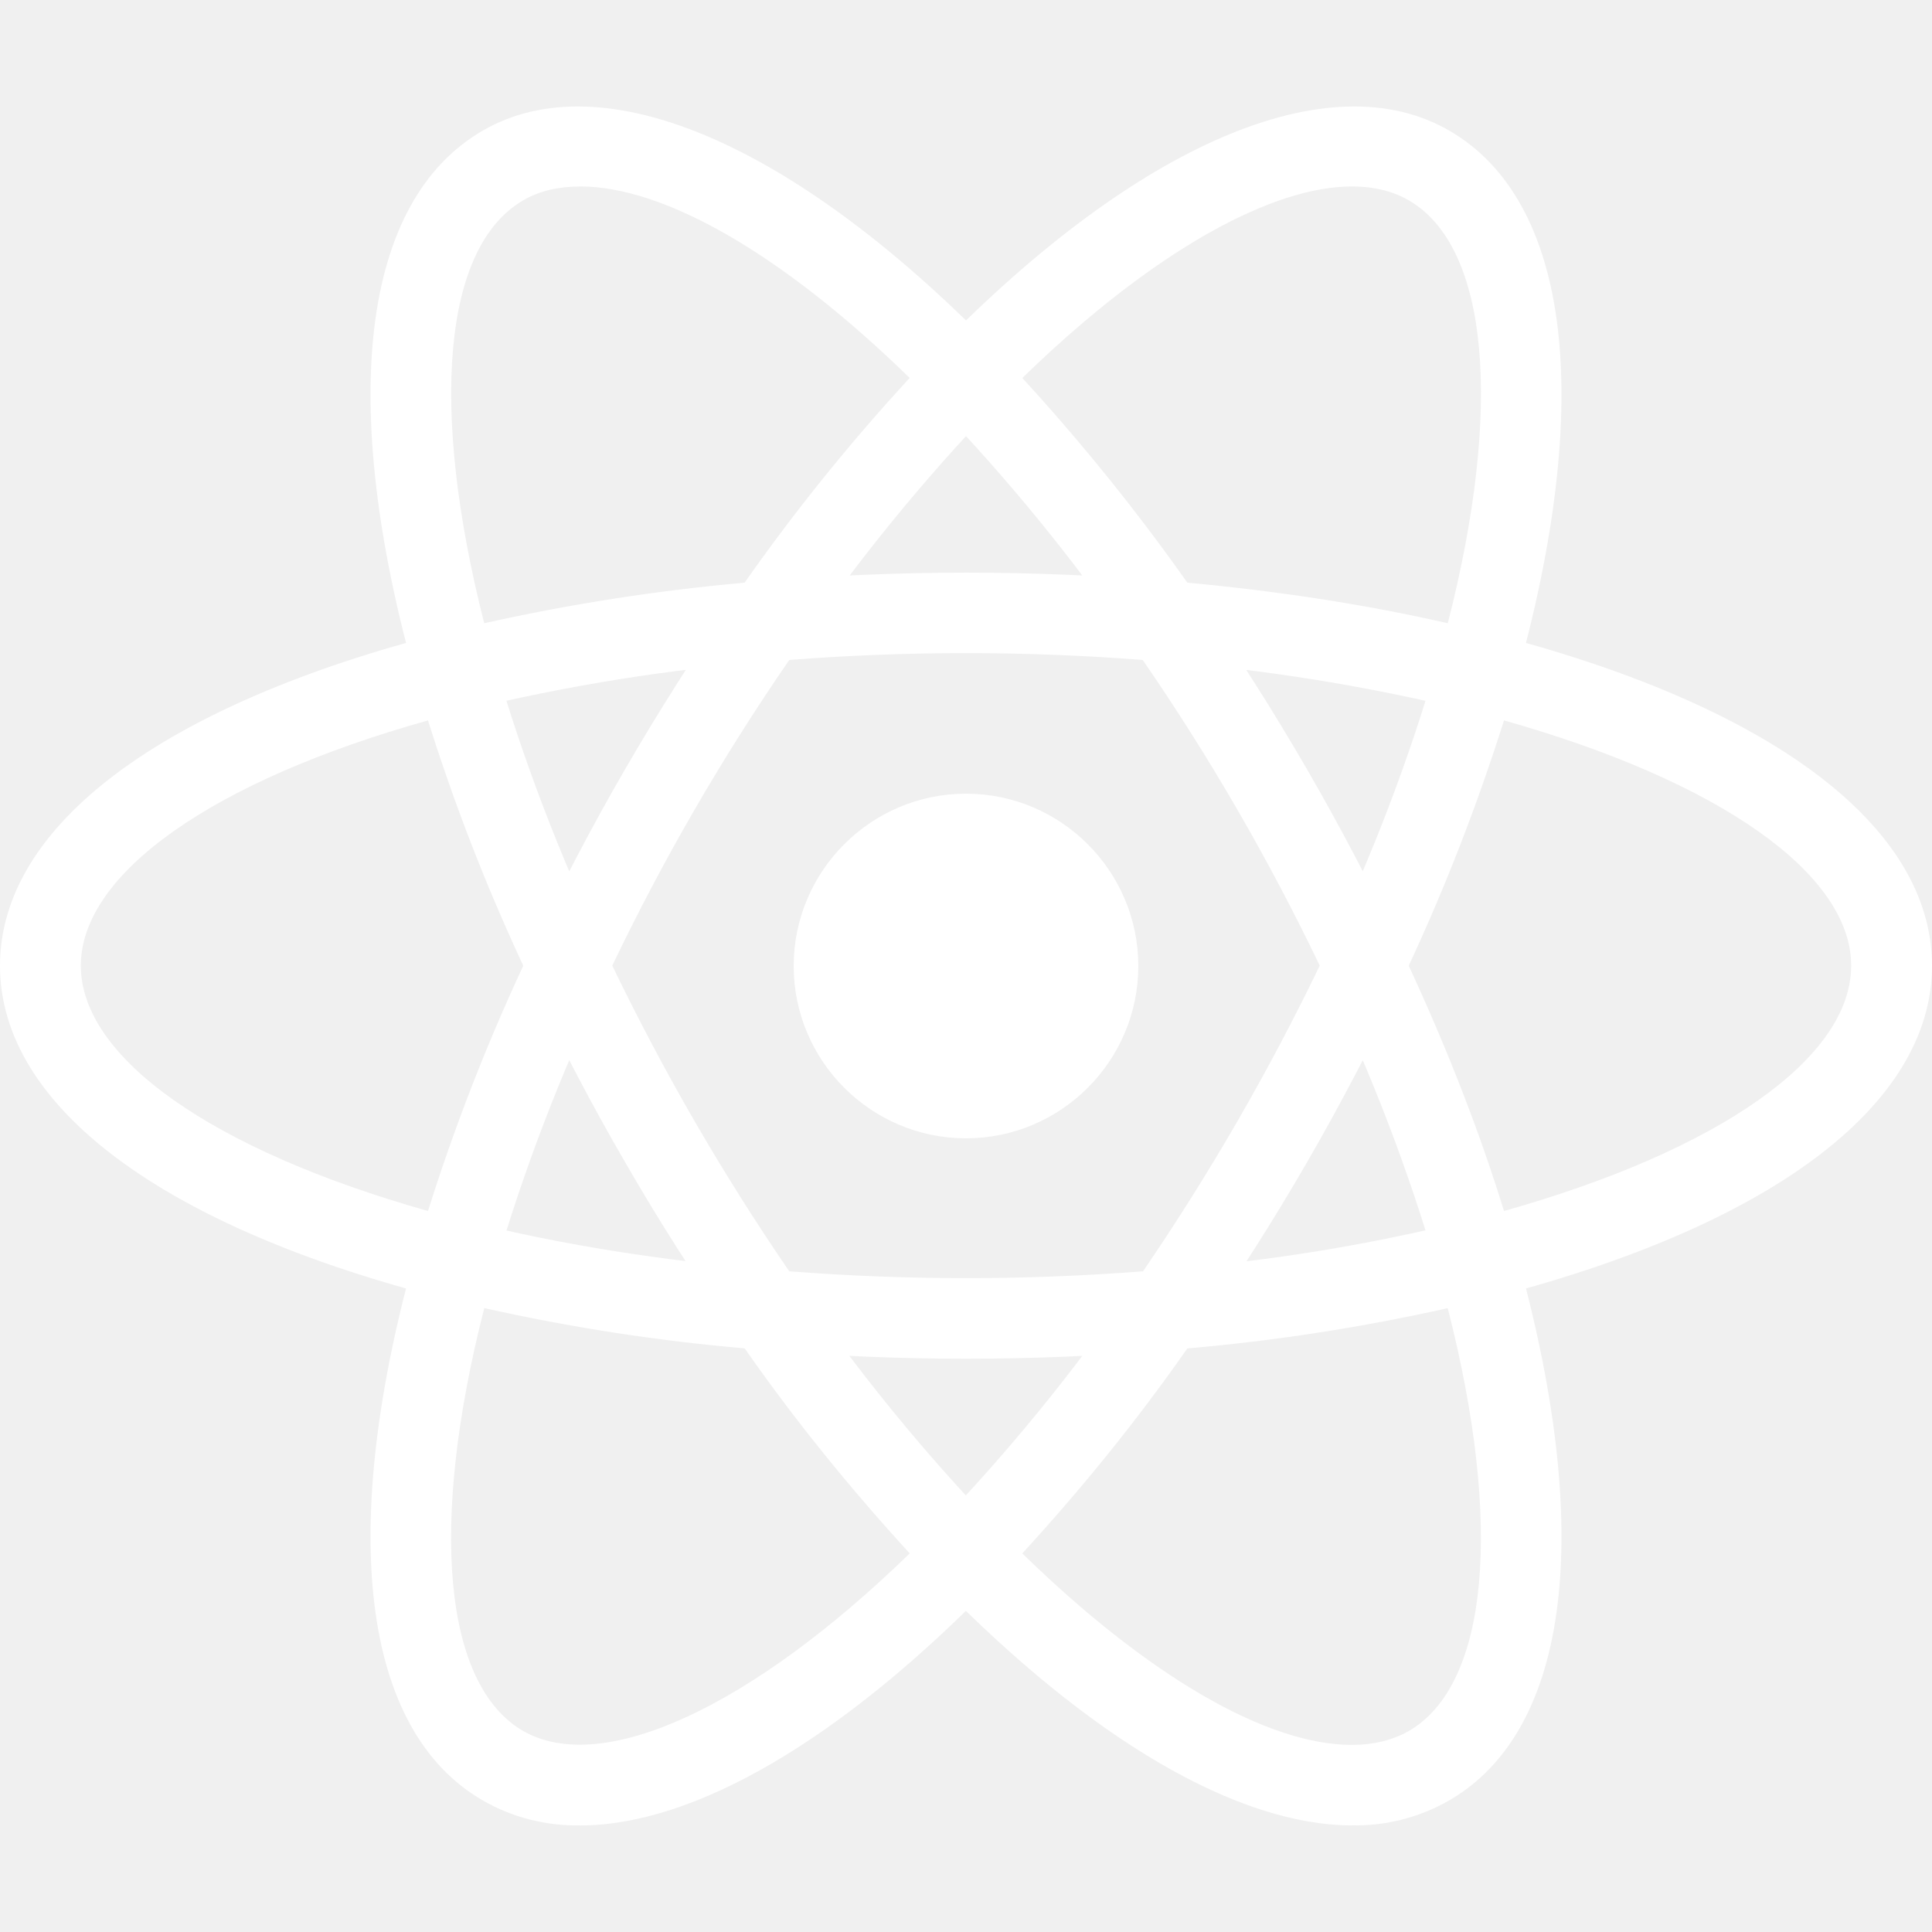
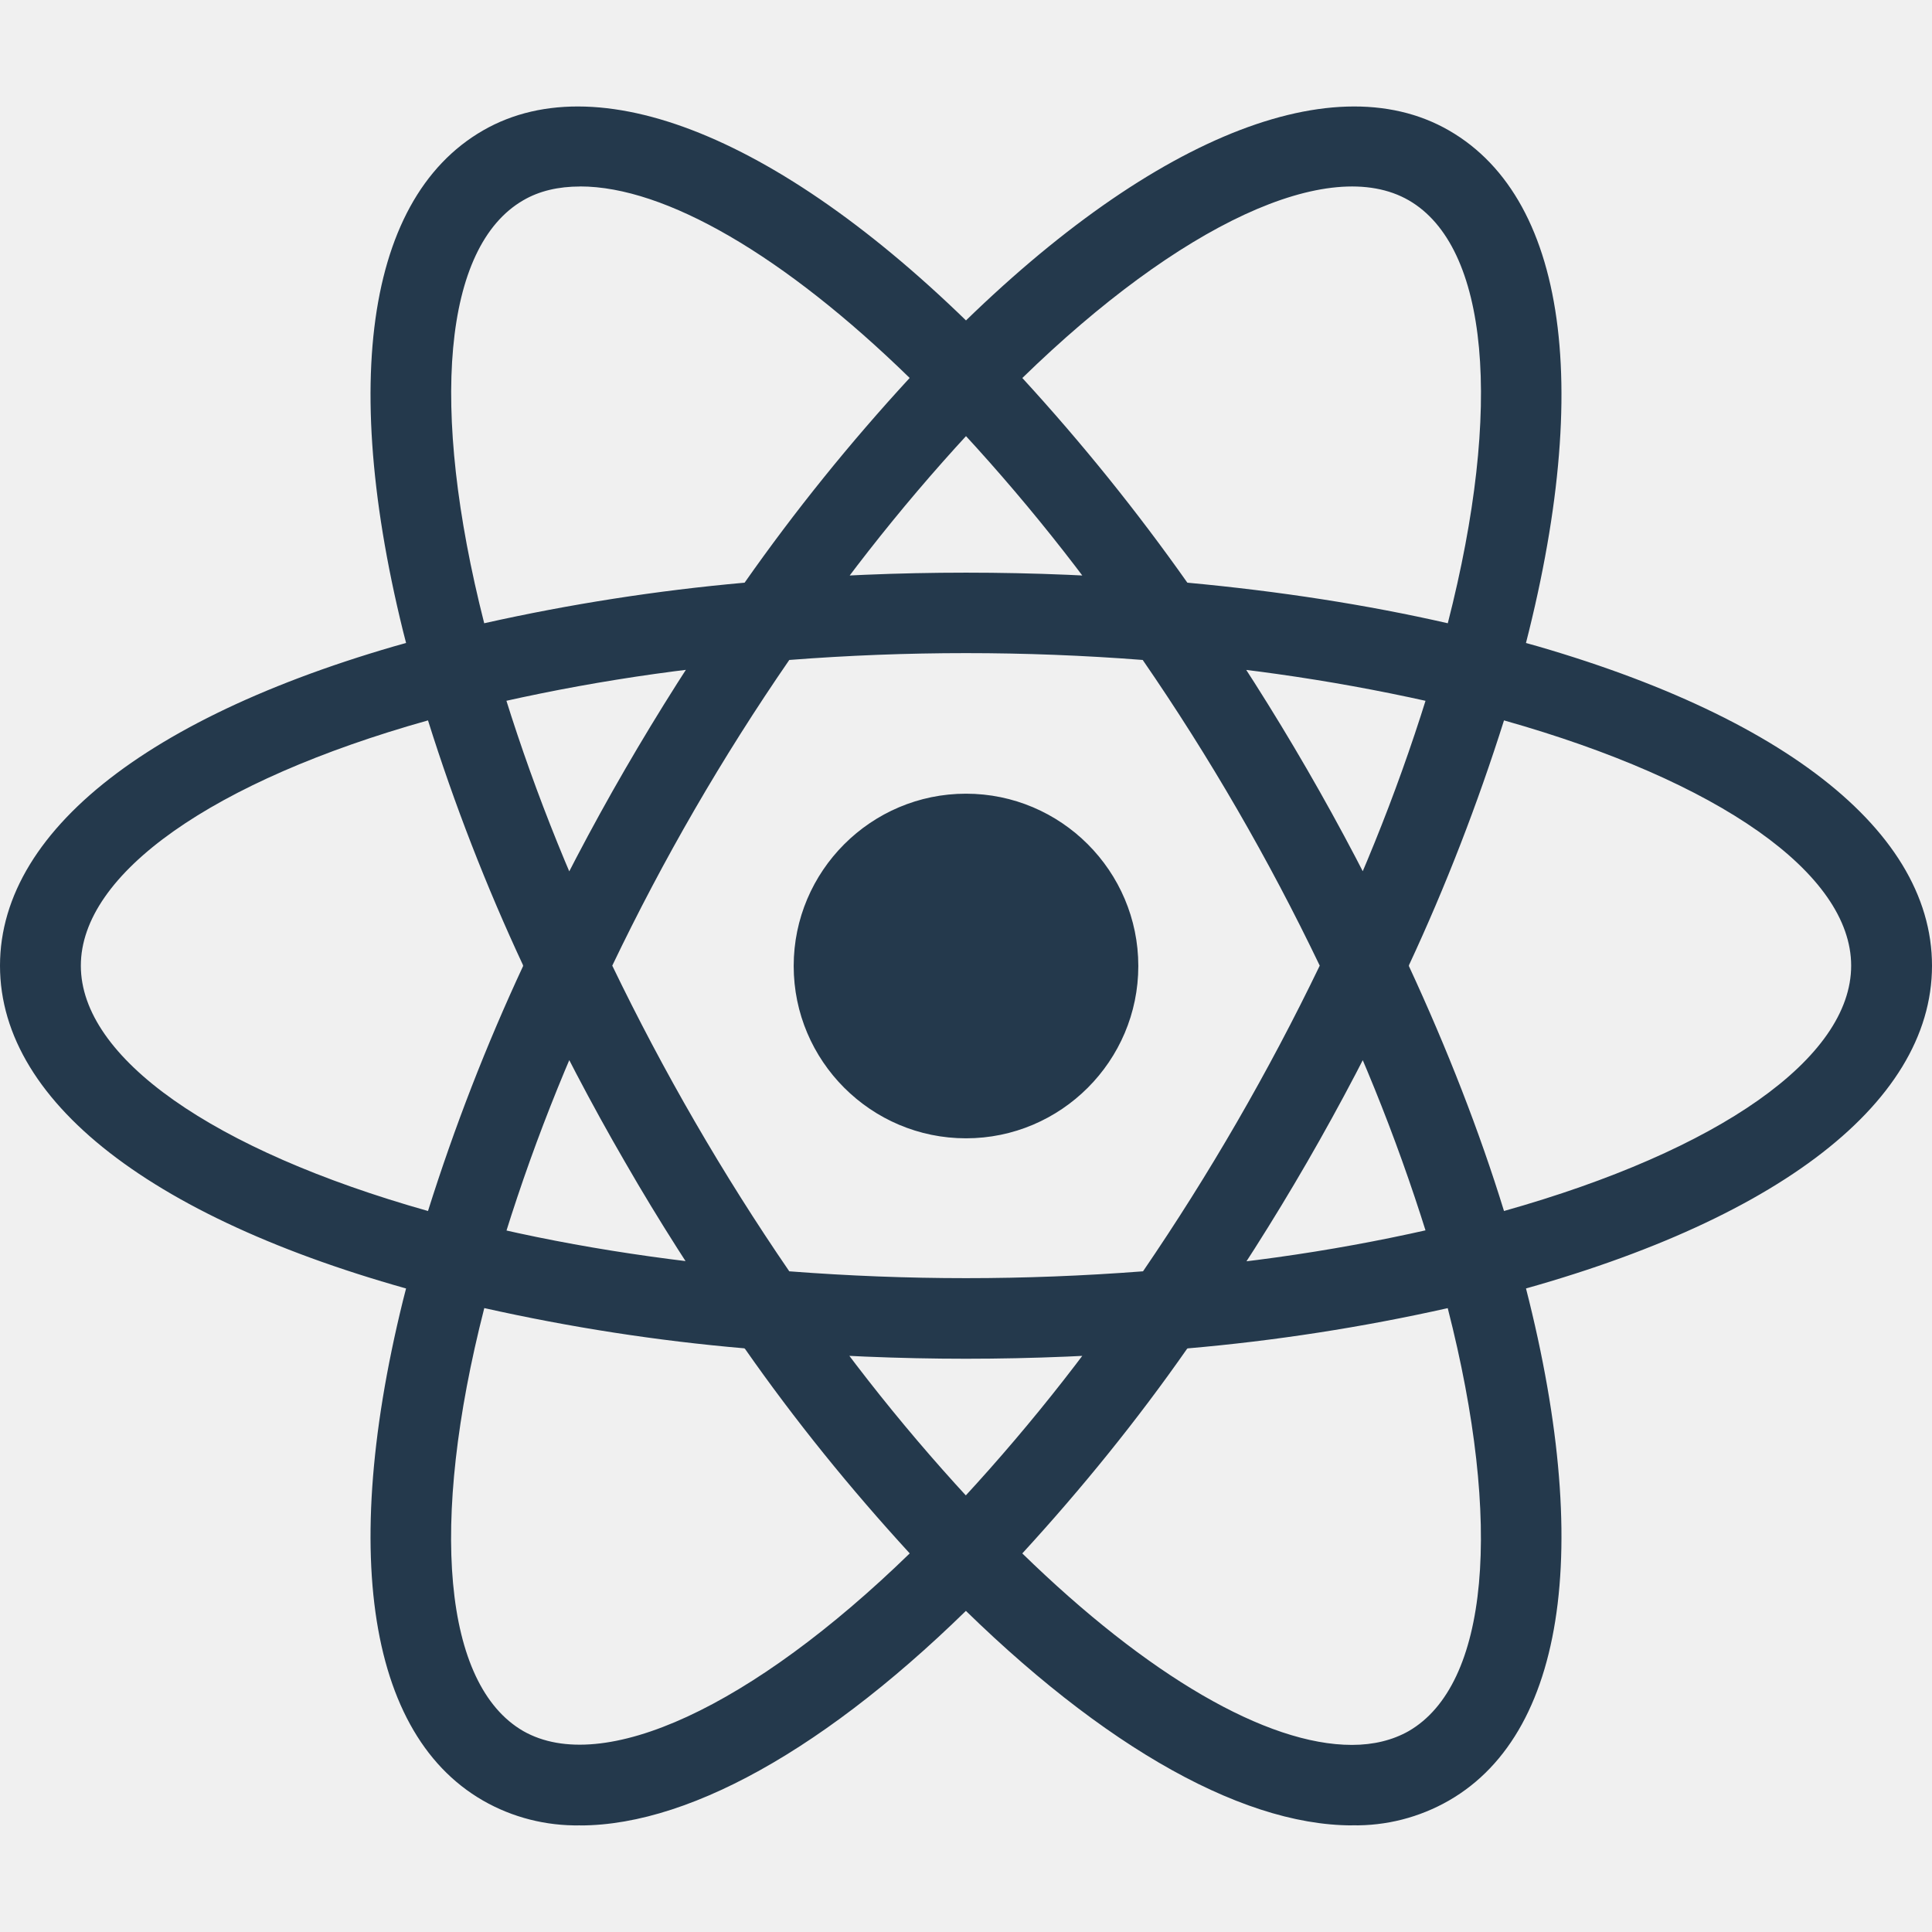
- <svg xmlns="http://www.w3.org/2000/svg" fill="#fff" width="32px" height="32px" viewBox="0 0 32 32">
+ <svg xmlns="http://www.w3.org/2000/svg" fill="#24394C" width="32px" height="32px" viewBox="0 0 32 32">
  <path d="M16 13.146c-1.573 0-2.854 1.281-2.854 2.854s1.281 2.854 2.854 2.854c1.573 0 2.854-1.281 2.854-2.854s-1.281-2.854-2.854-2.854zM8.010 21.672l-0.63-0.156c-4.688-1.188-7.38-3.198-7.38-5.521s2.693-4.333 7.38-5.521l0.63-0.156 0.177 0.625c0.474 1.635 1.083 3.229 1.818 4.771l0.135 0.281-0.135 0.286c-0.734 1.536-1.344 3.13-1.818 4.771zM7.089 11.932c-3.563 1-5.75 2.536-5.75 4.063s2.188 3.057 5.75 4.063c0.438-1.391 0.964-2.745 1.578-4.063-0.615-1.318-1.141-2.672-1.578-4.063zM23.99 21.672l-0.177-0.625c-0.474-1.635-1.083-3.229-1.818-4.766l-0.135-0.286 0.135-0.286c0.734-1.536 1.344-3.13 1.818-4.771l0.177-0.62 0.63 0.156c4.688 1.188 7.38 3.198 7.38 5.521s-2.693 4.333-7.38 5.521zM23.333 15.995c0.641 1.385 1.172 2.745 1.578 4.063 3.568-1.005 5.75-2.536 5.75-4.063s-2.188-3.057-5.75-4.063c-0.438 1.385-0.964 2.745-1.578 4.063zM7.078 11.927l-0.177-0.625c-1.318-4.646-0.917-7.979 1.099-9.141 1.979-1.141 5.151 0.208 8.479 3.625l0.453 0.464-0.453 0.464c-1.182 1.229-2.26 2.552-3.229 3.958l-0.182 0.255-0.313 0.026c-1.703 0.135-3.391 0.406-5.047 0.813zM9.609 3.089c-0.359 0-0.677 0.073-0.943 0.229-1.323 0.766-1.557 3.422-0.646 7.005 1.422-0.318 2.859-0.542 4.313-0.672 0.833-1.188 1.75-2.323 2.734-3.391-2.078-2.026-4.047-3.172-5.458-3.172zM22.396 30.234c-0.005 0-0.005 0 0 0-1.901 0-4.344-1.427-6.875-4.031l-0.453-0.464 0.453-0.464c1.182-1.229 2.26-2.552 3.229-3.958l0.177-0.255 0.313-0.031c1.703-0.13 3.391-0.401 5.052-0.813l0.63-0.156 0.177 0.625c1.318 4.646 0.917 7.974-1.099 9.135-0.49 0.281-1.042 0.422-1.604 0.411zM16.932 25.729c2.078 2.026 4.047 3.172 5.458 3.172h0.005c0.354 0 0.672-0.078 0.938-0.229 1.323-0.766 1.563-3.422 0.646-7.005-1.422 0.318-2.865 0.542-4.313 0.667-0.833 1.193-1.75 2.323-2.734 3.396zM24.922 11.927l-0.63-0.161c-1.661-0.406-3.349-0.677-5.052-0.813l-0.313-0.026-0.177-0.255c-0.969-1.406-2.047-2.729-3.229-3.958l-0.453-0.464 0.453-0.464c3.328-3.417 6.5-4.766 8.479-3.625 2.016 1.161 2.417 4.495 1.099 9.141zM19.667 9.651c1.521 0.141 2.969 0.365 4.313 0.672 0.917-3.583 0.677-6.24-0.646-7.005-1.318-0.76-3.797 0.406-6.401 2.943 0.984 1.073 1.896 2.203 2.734 3.391zM9.609 30.234c-0.563 0.010-1.12-0.13-1.609-0.411-2.016-1.161-2.417-4.49-1.099-9.135l0.177-0.625 0.63 0.156c1.542 0.391 3.24 0.661 5.047 0.813l0.313 0.031 0.177 0.255c0.969 1.406 2.047 2.729 3.229 3.958l0.453 0.464-0.453 0.464c-2.526 2.604-4.969 4.031-6.865 4.031zM8.021 21.667c-0.917 3.583-0.677 6.24 0.646 7.005 1.318 0.75 3.792-0.406 6.401-2.943-0.984-1.073-1.901-2.203-2.734-3.396-1.453-0.125-2.891-0.349-4.313-0.667zM16 22.505c-1.099 0-2.224-0.047-3.354-0.141l-0.313-0.026-0.182-0.26c-0.635-0.917-1.24-1.859-1.797-2.828-0.563-0.969-1.078-1.958-1.557-2.969l-0.135-0.286 0.135-0.286c0.479-1.010 0.995-2 1.557-2.969 0.552-0.953 1.156-1.906 1.797-2.828l0.182-0.26 0.313-0.026c2.234-0.188 4.479-0.188 6.708 0l0.313 0.026 0.182 0.26c1.276 1.833 2.401 3.776 3.354 5.797l0.135 0.286-0.135 0.286c-0.953 2.021-2.073 3.964-3.354 5.797l-0.182 0.26-0.313 0.026c-1.125 0.094-2.255 0.141-3.354 0.141zM13.073 21.057c1.969 0.151 3.885 0.151 5.859 0 1.099-1.609 2.078-3.302 2.927-5.063-0.844-1.76-1.823-3.453-2.932-5.063-1.948-0.151-3.906-0.151-5.854 0-1.109 1.609-2.089 3.302-2.932 5.063 0.849 1.76 1.828 3.453 2.932 5.063z" />
</svg>
